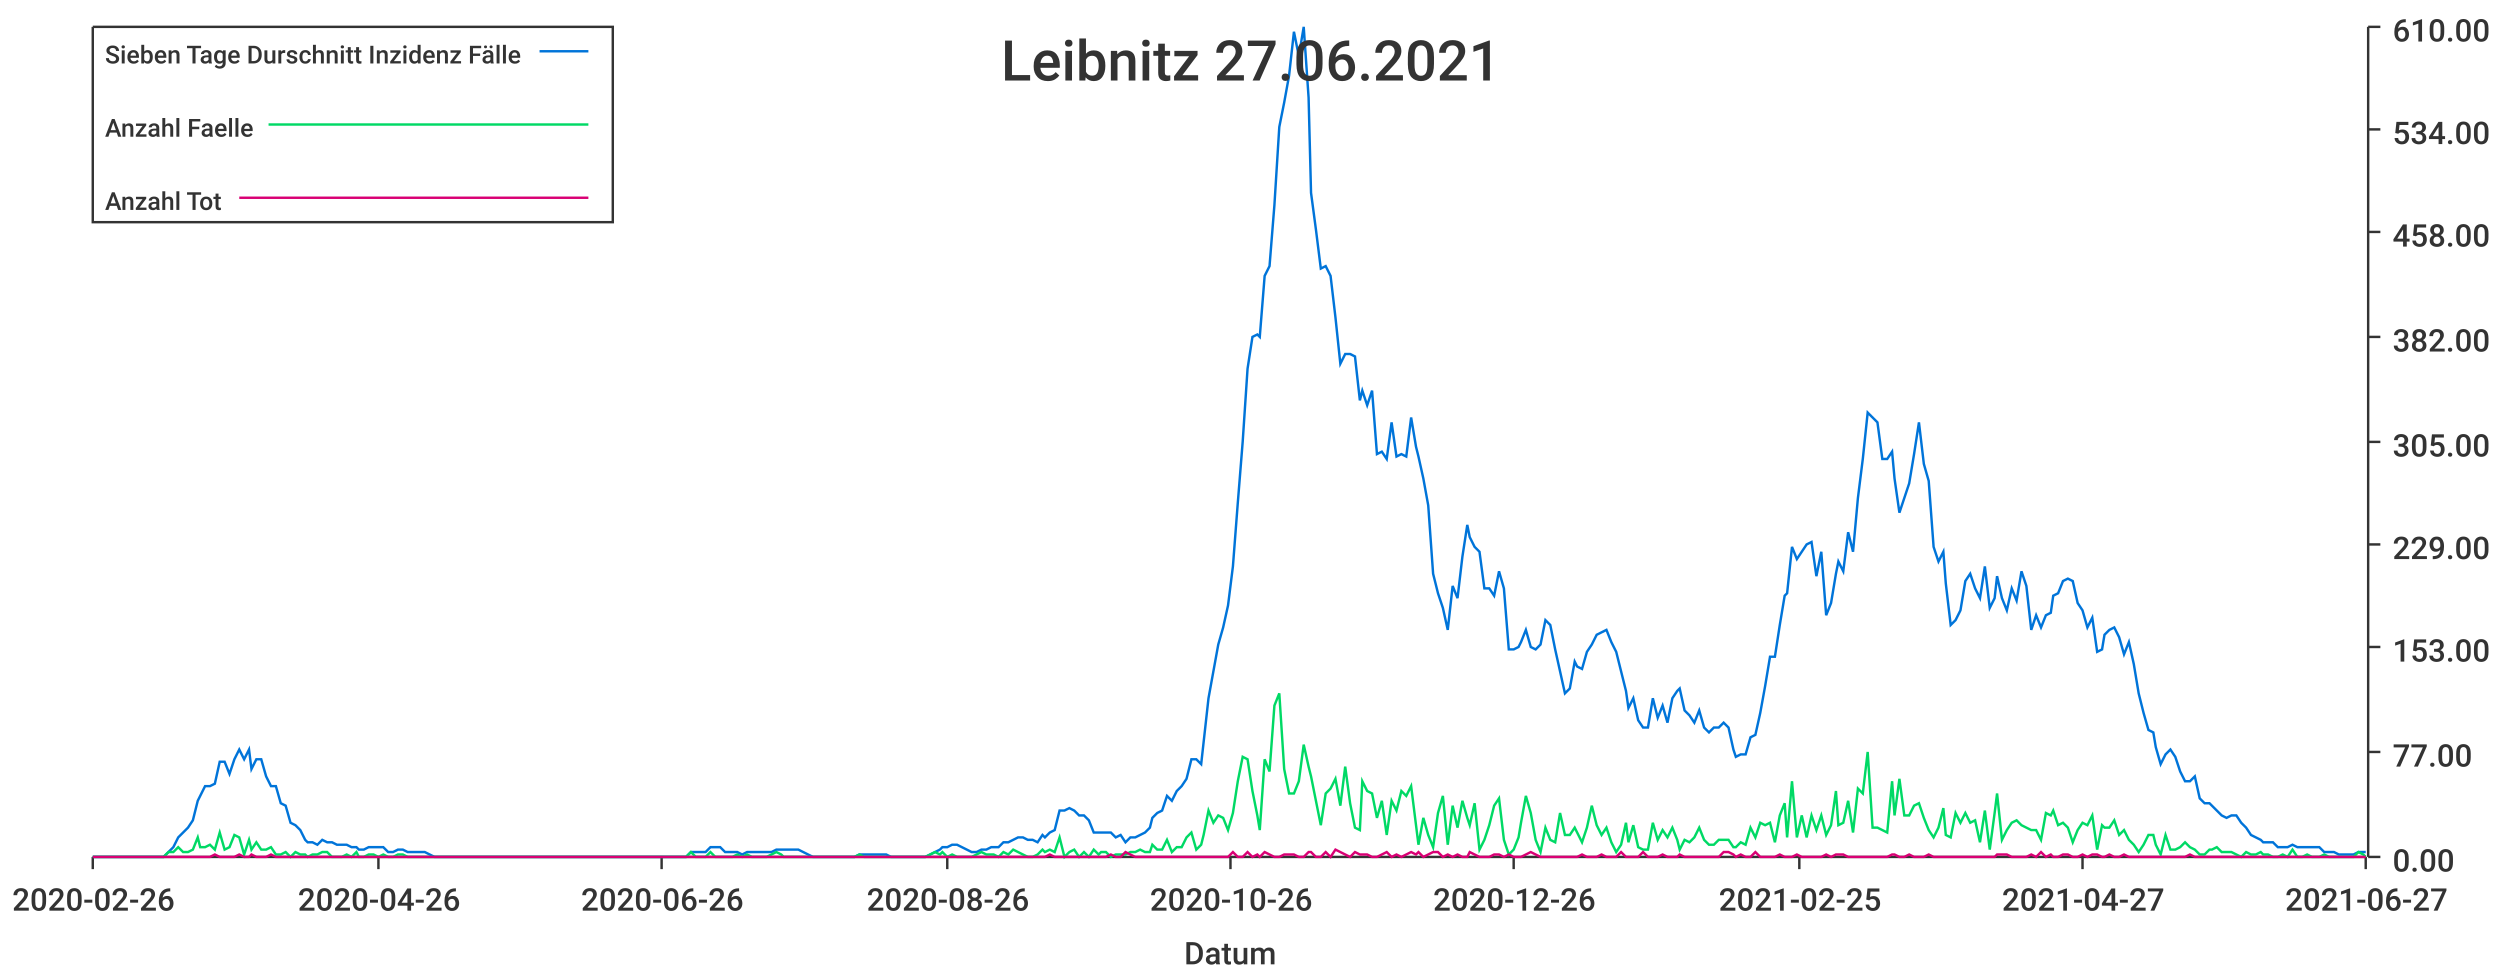
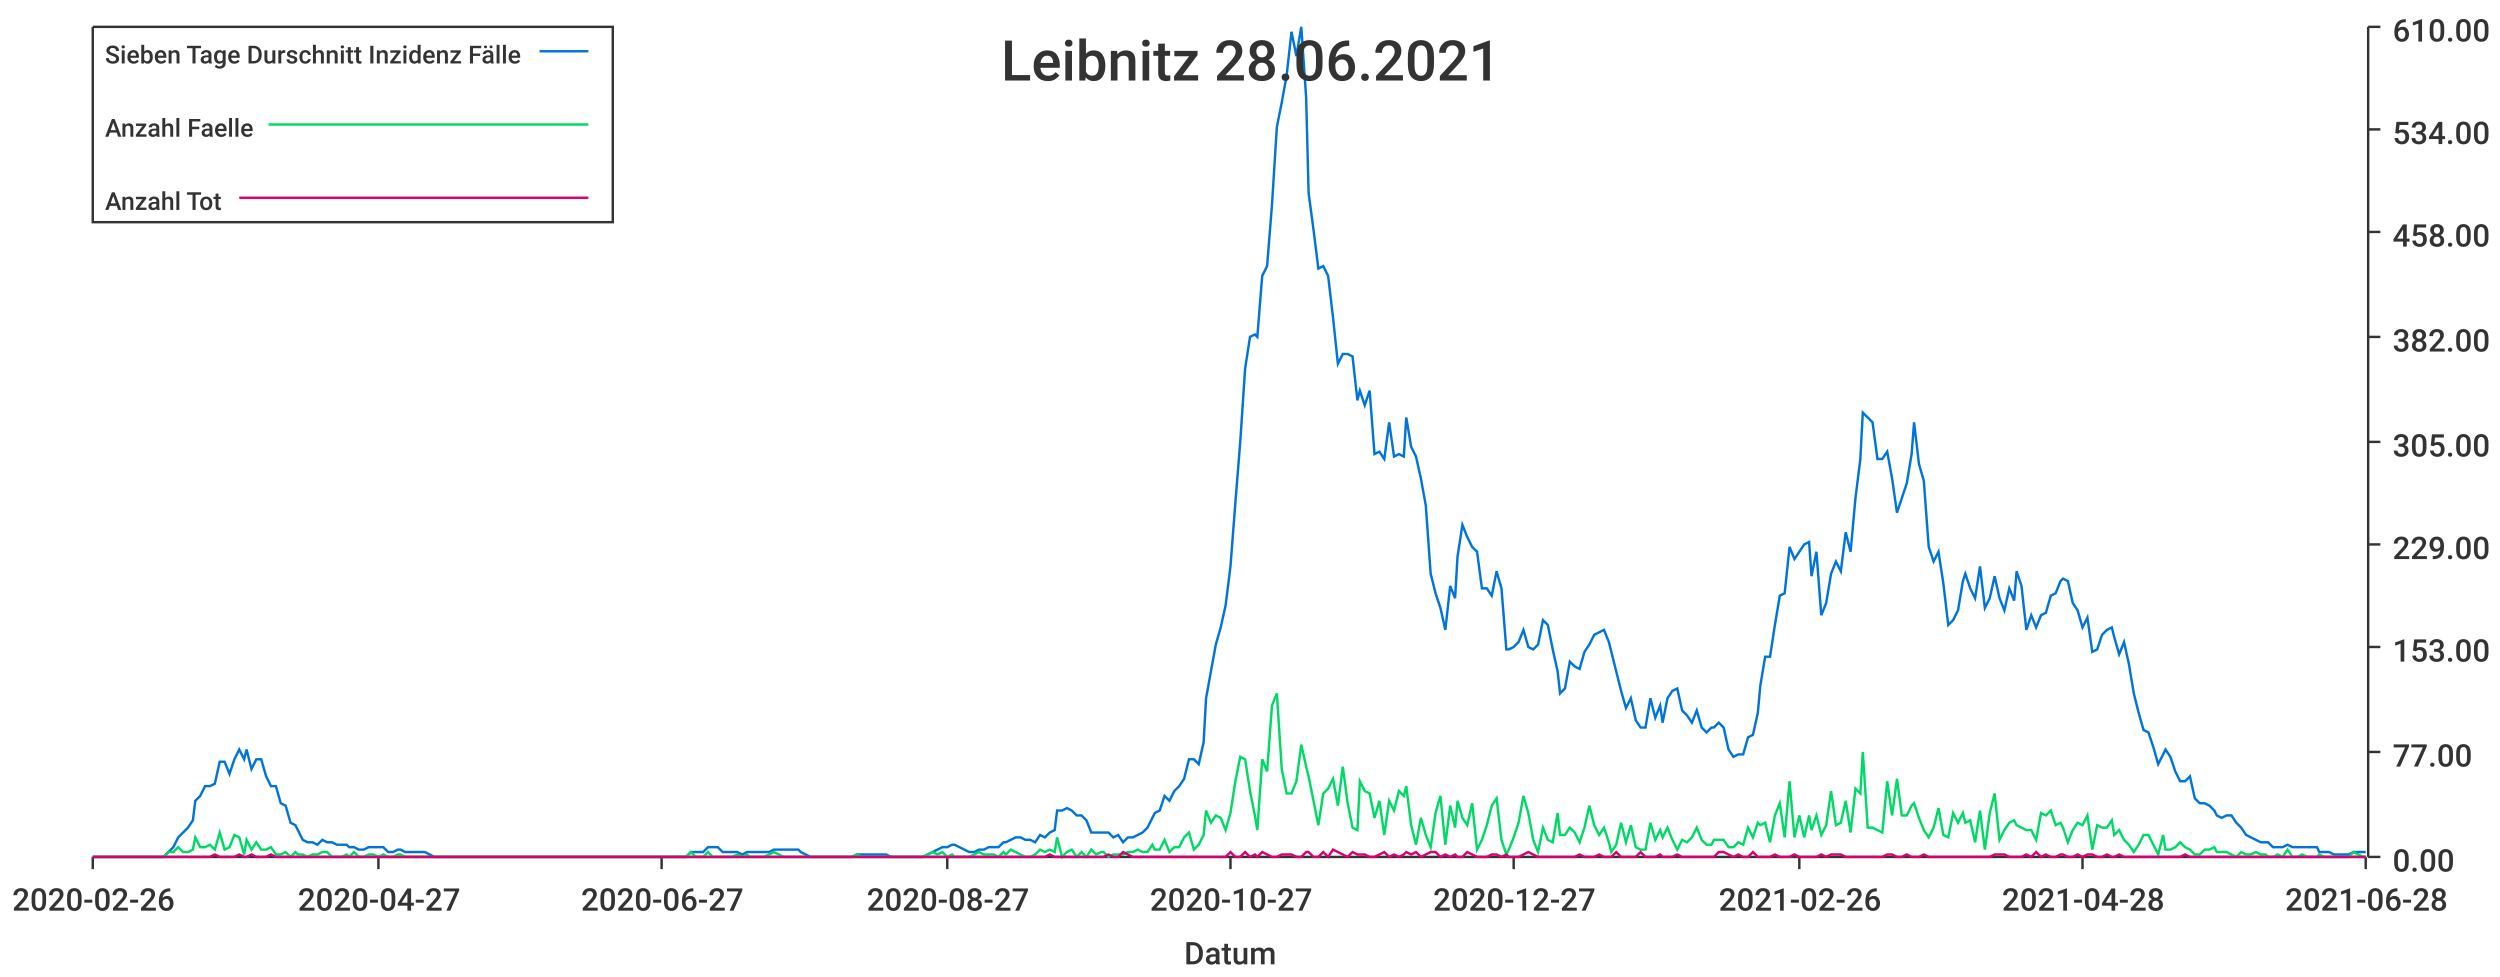
<svg xmlns="http://www.w3.org/2000/svg" width="1024" height="400">\n<path d="M 0 0 L 1024 0 L 1024 400 L 0 400 L 0 0" style="stroke-width:0;stroke:rgba(255,255,255,1.0);fill:rgba(255,255,255,1.0)" />
  <path d="M 38 11 L 969 11 L 969 351 L 38 351 L 38 11" style="stroke-width:0;stroke:rgba(255,255,255,1.0);fill:rgba(255,255,255,1.0)" />
  <path d="M 38 351 L 969 351" style="stroke-width:1;stroke:rgba(51,51,51,1.0);fill:none" />
  <path d="M 38 351 L 38 356" style="stroke-width:1;stroke:rgba(51,51,51,1.0);fill:none" />
  <text x="5" y="373" style="stroke-width:0;stroke:none;fill:rgba(51,51,51,1.0);font-size:12.8px;font-family:'Roboto Medium',sans-serif">2020-02-26</text>
  <path d="M 155 351 L 155 356" style="stroke-width:1;stroke:rgba(51,51,51,1.0);fill:none" />
-   <text x="122" y="373" style="stroke-width:0;stroke:none;fill:rgba(51,51,51,1.0);font-size:12.8px;font-family:'Roboto Medium',sans-serif">2020-04-26</text>
+   <text x="122" y="373" style="stroke-width:0;stroke:none;fill:rgba(51,51,51,1.0);font-size:12.8px;font-family:'Roboto Medium',sans-serif">2020-04-27</text>
  <path d="M 271 351 L 271 356" style="stroke-width:1;stroke:rgba(51,51,51,1.0);fill:none" />
-   <text x="238" y="373" style="stroke-width:0;stroke:none;fill:rgba(51,51,51,1.0);font-size:12.8px;font-family:'Roboto Medium',sans-serif">2020-06-26</text>
+   <text x="238" y="373" style="stroke-width:0;stroke:none;fill:rgba(51,51,51,1.0);font-size:12.8px;font-family:'Roboto Medium',sans-serif">2020-06-27</text>
  <path d="M 388 351 L 388 356" style="stroke-width:1;stroke:rgba(51,51,51,1.0);fill:none" />
-   <text x="355" y="373" style="stroke-width:0;stroke:none;fill:rgba(51,51,51,1.0);font-size:12.8px;font-family:'Roboto Medium',sans-serif">2020-08-26</text>
+   <text x="355" y="373" style="stroke-width:0;stroke:none;fill:rgba(51,51,51,1.0);font-size:12.8px;font-family:'Roboto Medium',sans-serif">2020-08-27</text>
  <path d="M 504 351 L 504 356" style="stroke-width:1;stroke:rgba(51,51,51,1.0);fill:none" />
-   <text x="471" y="373" style="stroke-width:0;stroke:none;fill:rgba(51,51,51,1.0);font-size:12.8px;font-family:'Roboto Medium',sans-serif">2020-10-26</text>
+   <text x="471" y="373" style="stroke-width:0;stroke:none;fill:rgba(51,51,51,1.0);font-size:12.8px;font-family:'Roboto Medium',sans-serif">2020-10-27</text>
  <path d="M 620 351 L 620 356" style="stroke-width:1;stroke:rgba(51,51,51,1.0);fill:none" />
-   <text x="587" y="373" style="stroke-width:0;stroke:none;fill:rgba(51,51,51,1.0);font-size:12.8px;font-family:'Roboto Medium',sans-serif">2020-12-26</text>
+   <text x="587" y="373" style="stroke-width:0;stroke:none;fill:rgba(51,51,51,1.0);font-size:12.8px;font-family:'Roboto Medium',sans-serif">2020-12-27</text>
  <path d="M 737 351 L 737 356" style="stroke-width:1;stroke:rgba(51,51,51,1.0);fill:none" />
-   <text x="704" y="373" style="stroke-width:0;stroke:none;fill:rgba(51,51,51,1.0);font-size:12.8px;font-family:'Roboto Medium',sans-serif">2021-02-25</text>
+   <text x="704" y="373" style="stroke-width:0;stroke:none;fill:rgba(51,51,51,1.0);font-size:12.8px;font-family:'Roboto Medium',sans-serif">2021-02-26</text>
  <path d="M 853 351 L 853 356" style="stroke-width:1;stroke:rgba(51,51,51,1.0);fill:none" />
-   <text x="820" y="373" style="stroke-width:0;stroke:none;fill:rgba(51,51,51,1.0);font-size:12.8px;font-family:'Roboto Medium',sans-serif">2021-04-27</text>
+   <text x="820" y="373" style="stroke-width:0;stroke:none;fill:rgba(51,51,51,1.0);font-size:12.8px;font-family:'Roboto Medium',sans-serif">2021-04-28</text>
  <path d="M 969 351 L 969 356" style="stroke-width:1;stroke:rgba(51,51,51,1.0);fill:none" />
-   <text x="936" y="373" style="stroke-width:0;stroke:none;fill:rgba(51,51,51,1.0);font-size:12.8px;font-family:'Roboto Medium',sans-serif">2021-06-27</text>
+   <text x="936" y="373" style="stroke-width:0;stroke:none;fill:rgba(51,51,51,1.0);font-size:12.8px;font-family:'Roboto Medium',sans-serif">2021-06-28</text>
  <text x="485" y="395" style="stroke-width:0;stroke:none;fill:rgba(51,51,51,1.0);font-size:12.8px;font-family:'Roboto Medium',sans-serif">Datum</text>
  <path d="M 970 351 L 970 11" style="stroke-width:1;stroke:rgba(51,51,51,1.0);fill:none" />
  <path d="M 970 351 L 975 351" style="stroke-width:1;stroke:rgba(51,51,51,1.0);fill:none" />
  <text x="980" y="357" style="stroke-width:0;stroke:none;fill:rgba(51,51,51,1.0);font-size:12.8px;font-family:'Roboto Medium',sans-serif">0.00</text>
  <path d="M 970 308 L 975 308" style="stroke-width:1;stroke:rgba(51,51,51,1.0);fill:none" />
  <text x="980" y="314" style="stroke-width:0;stroke:none;fill:rgba(51,51,51,1.0);font-size:12.8px;font-family:'Roboto Medium',sans-serif">77.00</text>
  <path d="M 970 265 L 975 265" style="stroke-width:1;stroke:rgba(51,51,51,1.0);fill:none" />
  <text x="980" y="271" style="stroke-width:0;stroke:none;fill:rgba(51,51,51,1.0);font-size:12.8px;font-family:'Roboto Medium',sans-serif">153.00</text>
  <path d="M 970 223 L 975 223" style="stroke-width:1;stroke:rgba(51,51,51,1.0);fill:none" />
  <text x="980" y="229" style="stroke-width:0;stroke:none;fill:rgba(51,51,51,1.0);font-size:12.8px;font-family:'Roboto Medium',sans-serif">229.00</text>
  <path d="M 970 181 L 975 181" style="stroke-width:1;stroke:rgba(51,51,51,1.0);fill:none" />
  <text x="980" y="187" style="stroke-width:0;stroke:none;fill:rgba(51,51,51,1.0);font-size:12.8px;font-family:'Roboto Medium',sans-serif">305.00</text>
  <path d="M 970 138 L 975 138" style="stroke-width:1;stroke:rgba(51,51,51,1.0);fill:none" />
  <text x="980" y="144" style="stroke-width:0;stroke:none;fill:rgba(51,51,51,1.0);font-size:12.8px;font-family:'Roboto Medium',sans-serif">382.00</text>
  <path d="M 970 95 L 975 95" style="stroke-width:1;stroke:rgba(51,51,51,1.0);fill:none" />
  <text x="980" y="101" style="stroke-width:0;stroke:none;fill:rgba(51,51,51,1.0);font-size:12.8px;font-family:'Roboto Medium',sans-serif">458.00</text>
  <path d="M 970 53 L 975 53" style="stroke-width:1;stroke:rgba(51,51,51,1.0);fill:none" />
  <text x="980" y="59" style="stroke-width:0;stroke:none;fill:rgba(51,51,51,1.0);font-size:12.8px;font-family:'Roboto Medium',sans-serif">534.00</text>
  <path d="M 970 11 L 975 11" style="stroke-width:1;stroke:rgba(51,51,51,1.0);fill:none" />
  <text x="980" y="17" style="stroke-width:0;stroke:none;fill:rgba(51,51,51,1.0);font-size:12.8px;font-family:'Roboto Medium',sans-serif">610.00</text>
-   <path d="M 38 351 L 40 351 L 42 351 L 44 351 L 46 351 L 48 351 L 50 351 L 52 351 L 54 351 L 56 351 L 58 351 L 60 351 L 61 351 L 63 351 L 65 351 L 67 351 L 69 349 L 71 347 L 73 343 L 75 341 L 77 339 L 79 336 L 81 328 L 82 326 L 84 322 L 86 322 L 88 321 L 90 312 L 92 312 L 94 317 L 96 311 L 98 307 L 100 311 L 102 307 L 103 315 L 105 311 L 107 311 L 109 318 L 111 322 L 113 322 L 115 329 L 117 330 L 119 337 L 121 338 L 123 340 L 125 344 L 126 345 L 128 345 L 130 346 L 132 344 L 134 345 L 136 345 L 138 346 L 140 346 L 142 346 L 144 347 L 146 347 L 147 348 L 149 348 L 151 347 L 153 347 L 155 347 L 157 347 L 159 349 L 161 349 L 163 348 L 165 348 L 167 349 L 168 349 L 170 349 L 172 349 L 174 349 L 176 350 L 178 351 L 180 351 L 182 351 L 184 351 L 186 351 L 188 351 L 190 351 L 191 351 L 193 351 L 195 351 L 197 351 L 199 351 L 201 351 L 203 351 L 205 351 L 207 351 L 209 351 L 211 351 L 212 351 L 214 351 L 216 351 L 218 351 L 220 351 L 222 351 L 224 351 L 226 351 L 228 351 L 230 351 L 232 351 L 233 351 L 235 351 L 237 351 L 239 351 L 241 351 L 243 351 L 245 351 L 247 351 L 249 351 L 251 351 L 253 351 L 255 351 L 256 351 L 258 351 L 260 351 L 262 351 L 264 351 L 266 351 L 268 351 L 270 351 L 272 351 L 274 351 L 276 351 L 277 351 L 279 351 L 281 351 L 283 349 L 285 349 L 287 349 L 289 349 L 291 347 L 293 347 L 295 347 L 297 349 L 298 349 L 300 349 L 302 349 L 304 350 L 306 349 L 308 349 L 310 349 L 312 349 L 314 349 L 316 349 L 318 348 L 320 348 L 321 348 L 323 348 L 325 348 L 327 348 L 329 349 L 331 350 L 333 351 L 335 351 L 337 351 L 339 351 L 341 351 L 342 351 L 344 351 L 346 351 L 348 351 L 350 351 L 352 350 L 354 350 L 356 350 L 358 350 L 360 350 L 362 350 L 363 350 L 365 351 L 367 351 L 369 351 L 371 351 L 373 351 L 375 351 L 377 351 L 379 351 L 381 350 L 383 349 L 385 348 L 386 347 L 388 347 L 390 346 L 392 346 L 394 347 L 396 348 L 398 349 L 400 349 L 402 348 L 404 348 L 406 347 L 407 347 L 409 347 L 411 345 L 413 345 L 415 344 L 417 343 L 419 343 L 421 344 L 423 344 L 425 345 L 427 342 L 428 343 L 430 341 L 432 340 L 434 332 L 436 332 L 438 331 L 440 332 L 442 334 L 444 334 L 446 336 L 448 341 L 450 341 L 451 341 L 453 341 L 455 341 L 457 343 L 459 342 L 461 345 L 463 343 L 465 343 L 467 342 L 469 341 L 471 339 L 472 335 L 474 333 L 476 332 L 478 326 L 480 328 L 482 324 L 484 322 L 486 319 L 488 311 L 490 311 L 492 313 L 493 304 L 495 286 L 497 275 L 499 264 L 501 257 L 503 248 L 505 232 L 507 206 L 509 181 L 511 151 L 513 138 L 515 137 L 516 138 L 518 113 L 520 109 L 522 84 L 524 52 L 526 42 L 528 31 L 530 13 L 532 23 L 534 11 L 536 40 L 537 79 L 539 94 L 541 110 L 543 109 L 545 113 L 547 130 L 549 149 L 551 145 L 553 145 L 555 146 L 557 164 L 558 160 L 560 166 L 562 160 L 564 186 L 566 185 L 568 188 L 570 173 L 572 187 L 574 186 L 576 187 L 578 171 L 580 183 L 581 187 L 583 196 L 585 207 L 587 235 L 589 243 L 591 249 L 593 258 L 595 240 L 597 245 L 599 228 L 601 215 L 602 220 L 604 224 L 606 226 L 608 241 L 610 241 L 612 244 L 614 234 L 616 241 L 618 266 L 620 266 L 622 265 L 623 263 L 625 258 L 627 265 L 629 266 L 631 264 L 633 254 L 635 256 L 637 266 L 639 275 L 641 284 L 643 282 L 645 271 L 646 273 L 648 274 L 650 267 L 652 264 L 654 260 L 656 259 L 658 258 L 660 263 L 662 267 L 664 275 L 666 283 L 667 290 L 669 286 L 671 295 L 673 298 L 675 298 L 677 286 L 679 294 L 681 289 L 683 296 L 685 286 L 687 283 L 688 282 L 690 291 L 692 293 L 694 296 L 696 291 L 698 298 L 700 300 L 702 298 L 704 298 L 706 296 L 708 298 L 710 307 L 711 310 L 713 309 L 715 309 L 717 302 L 719 301 L 721 292 L 723 281 L 725 269 L 727 269 L 729 256 L 731 244 L 732 243 L 734 224 L 736 229 L 738 226 L 740 223 L 742 222 L 744 236 L 746 226 L 748 252 L 750 247 L 752 235 L 753 230 L 755 234 L 757 218 L 759 226 L 761 204 L 763 188 L 765 169 L 767 171 L 769 173 L 771 188 L 773 188 L 775 185 L 776 196 L 778 210 L 780 204 L 782 198 L 784 186 L 786 173 L 788 190 L 790 197 L 792 224 L 794 230 L 796 226 L 797 239 L 799 256 L 801 254 L 803 250 L 805 238 L 807 235 L 809 241 L 811 245 L 813 232 L 815 249 L 817 245 L 818 236 L 820 245 L 822 250 L 824 241 L 826 246 L 828 234 L 830 240 L 832 258 L 834 252 L 836 257 L 838 252 L 840 251 L 841 244 L 843 243 L 845 238 L 847 237 L 849 238 L 851 247 L 853 250 L 855 257 L 857 253 L 859 267 L 861 266 L 862 260 L 864 258 L 866 257 L 868 261 L 870 268 L 872 263 L 874 272 L 876 284 L 878 292 L 880 299 L 882 300 L 883 306 L 885 313 L 887 309 L 889 307 L 891 310 L 893 316 L 895 320 L 897 320 L 899 318 L 901 327 L 903 329 L 905 329 L 906 330 L 908 332 L 910 334 L 912 335 L 914 334 L 916 334 L 918 337 L 920 339 L 922 342 L 924 343 L 926 344 L 927 345 L 929 345 L 931 345 L 933 347 L 935 347 L 937 347 L 939 346 L 941 347 L 943 347 L 945 347 L 947 347 L 948 347 L 950 347 L 952 349 L 954 349 L 956 349 L 958 350 L 960 350 L 962 350 L 964 350 L 966 349 L 968 349 L 969 349" style="stroke-width:1;stroke:rgba(0,116,217,1.0);fill:none" />
-   <path d="M 38 351 L 40 351 L 42 351 L 44 351 L 46 351 L 48 351 L 50 351 L 52 351 L 54 351 L 56 351 L 58 351 L 60 351 L 61 351 L 63 351 L 65 351 L 67 351 L 69 349 L 71 349 L 73 347 L 75 349 L 77 349 L 79 348 L 81 343 L 82 347 L 84 347 L 86 346 L 88 348 L 90 341 L 92 348 L 94 347 L 96 342 L 98 343 L 100 350 L 102 344 L 103 348 L 105 345 L 107 348 L 109 348 L 111 347 L 113 350 L 115 350 L 117 349 L 119 351 L 121 349 L 123 350 L 125 350 L 126 351 L 128 350 L 130 350 L 132 349 L 134 349 L 136 351 L 138 351 L 140 351 L 142 350 L 144 351 L 146 349 L 147 351 L 149 351 L 151 350 L 153 350 L 155 351 L 157 350 L 159 351 L 161 351 L 163 350 L 165 350 L 167 351 L 168 351 L 170 351 L 172 351 L 174 351 L 176 351 L 178 351 L 180 351 L 182 351 L 184 351 L 186 351 L 188 351 L 190 351 L 191 351 L 193 351 L 195 351 L 197 351 L 199 351 L 201 351 L 203 351 L 205 351 L 207 351 L 209 351 L 211 351 L 212 351 L 214 351 L 216 351 L 218 351 L 220 351 L 222 351 L 224 351 L 226 351 L 228 351 L 230 351 L 232 351 L 233 351 L 235 351 L 237 351 L 239 351 L 241 351 L 243 351 L 245 351 L 247 351 L 249 351 L 251 351 L 253 351 L 255 351 L 256 351 L 258 351 L 260 351 L 262 351 L 264 351 L 266 351 L 268 351 L 270 351 L 272 351 L 274 351 L 276 351 L 277 351 L 279 351 L 281 351 L 283 349 L 285 351 L 287 351 L 289 351 L 291 349 L 293 351 L 295 351 L 297 351 L 298 351 L 300 351 L 302 350 L 304 351 L 306 350 L 308 351 L 310 351 L 312 351 L 314 351 L 316 350 L 318 349 L 320 350 L 321 351 L 323 351 L 325 351 L 327 351 L 329 351 L 331 351 L 333 351 L 335 351 L 337 351 L 339 351 L 341 351 L 342 351 L 344 351 L 346 351 L 348 351 L 350 351 L 352 350 L 354 351 L 356 351 L 358 351 L 360 351 L 362 351 L 363 351 L 365 351 L 367 351 L 369 351 L 371 351 L 373 351 L 375 351 L 377 351 L 379 351 L 381 350 L 383 349 L 385 350 L 386 349 L 388 351 L 390 350 L 392 351 L 394 351 L 396 351 L 398 351 L 400 350 L 402 349 L 404 350 L 406 350 L 407 350 L 409 351 L 411 349 L 413 350 L 415 348 L 417 349 L 419 350 L 421 351 L 423 351 L 425 350 L 427 348 L 428 349 L 430 348 L 432 349 L 434 343 L 436 351 L 438 349 L 440 348 L 442 351 L 444 349 L 446 351 L 448 348 L 450 350 L 451 349 L 453 349 L 455 351 L 457 350 L 459 350 L 461 350 L 463 349 L 465 349 L 467 348 L 469 349 L 471 349 L 472 346 L 474 348 L 476 348 L 478 344 L 480 349 L 482 347 L 484 347 L 486 343 L 488 341 L 490 348 L 492 346 L 493 342 L 495 332 L 497 337 L 499 334 L 501 335 L 503 340 L 505 333 L 507 320 L 509 310 L 511 311 L 513 324 L 515 334 L 516 340 L 518 311 L 520 316 L 522 289 L 524 284 L 526 315 L 528 325 L 530 325 L 532 320 L 534 305 L 536 314 L 537 318 L 539 328 L 541 338 L 543 325 L 545 323 L 547 319 L 549 330 L 551 314 L 553 329 L 555 339 L 557 340 L 558 320 L 560 324 L 562 325 L 564 335 L 566 328 L 568 342 L 570 328 L 572 332 L 574 324 L 576 326 L 578 322 L 580 338 L 581 346 L 583 335 L 585 342 L 587 347 L 589 333 L 591 326 L 593 346 L 595 330 L 597 339 L 599 328 L 601 335 L 602 338 L 604 329 L 606 348 L 608 344 L 610 338 L 612 330 L 614 327 L 616 344 L 618 350 L 620 348 L 622 343 L 623 337 L 625 326 L 627 333 L 629 344 L 631 349 L 633 339 L 635 344 L 637 345 L 639 333 L 641 342 L 643 342 L 645 339 L 646 341 L 648 345 L 650 339 L 652 330 L 654 338 L 656 342 L 658 339 L 660 345 L 662 349 L 664 346 L 666 337 L 667 345 L 669 338 L 671 347 L 673 348 L 675 348 L 677 337 L 679 344 L 681 340 L 683 343 L 685 339 L 687 344 L 688 348 L 690 344 L 692 345 L 694 343 L 696 339 L 698 344 L 700 346 L 702 346 L 704 344 L 706 344 L 708 344 L 710 347 L 711 347 L 713 345 L 715 346 L 717 339 L 719 343 L 721 337 L 723 338 L 725 337 L 727 345 L 729 334 L 731 329 L 732 343 L 734 320 L 736 343 L 738 334 L 740 343 L 742 334 L 744 340 L 746 334 L 748 342 L 750 338 L 752 324 L 753 338 L 755 337 L 757 328 L 759 341 L 761 323 L 763 325 L 765 308 L 767 339 L 769 339 L 771 340 L 773 341 L 775 320 L 776 334 L 778 319 L 780 334 L 782 334 L 784 330 L 786 329 L 788 335 L 790 340 L 792 343 L 794 339 L 796 331 L 797 342 L 799 343 L 801 333 L 803 337 L 805 333 L 807 337 L 809 336 L 811 345 L 813 332 L 815 348 L 817 333 L 818 325 L 820 344 L 822 340 L 824 337 L 826 336 L 828 338 L 830 339 L 832 340 L 834 340 L 836 344 L 838 333 L 840 334 L 841 332 L 843 338 L 845 337 L 847 339 L 849 345 L 851 340 L 853 337 L 855 338 L 857 334 L 859 348 L 861 338 L 862 339 L 864 339 L 866 336 L 868 342 L 870 340 L 872 344 L 874 346 L 876 349 L 878 346 L 880 342 L 882 342 L 883 346 L 885 350 L 887 342 L 889 348 L 891 348 L 893 347 L 895 345 L 897 347 L 899 348 L 901 350 L 903 350 L 905 348 L 906 348 L 908 347 L 910 349 L 912 349 L 914 349 L 916 350 L 918 351 L 920 349 L 922 350 L 924 350 L 926 349 L 927 350 L 929 350 L 931 351 L 933 351 L 935 350 L 937 351 L 939 348 L 941 351 L 943 351 L 945 350 L 947 351 L 948 351 L 950 351 L 952 350 L 954 351 L 956 351 L 958 351 L 960 351 L 962 351 L 964 351 L 966 349 L 968 350 L 969 351" style="stroke-width:1;stroke:rgba(0,217,101,1.0);fill:none" />
-   <path d="M 38 351 L 40 351 L 42 351 L 44 351 L 46 351 L 48 351 L 50 351 L 52 351 L 54 351 L 56 351 L 58 351 L 60 351 L 61 351 L 63 351 L 65 351 L 67 351 L 69 351 L 71 351 L 73 351 L 75 351 L 77 351 L 79 351 L 81 351 L 82 351 L 84 351 L 86 351 L 88 350 L 90 351 L 92 351 L 94 351 L 96 351 L 98 350 L 100 351 L 102 351 L 103 350 L 105 351 L 107 351 L 109 351 L 111 350 L 113 351 L 115 351 L 117 351 L 119 351 L 121 351 L 123 351 L 125 351 L 126 351 L 128 351 L 130 351 L 132 351 L 134 351 L 136 351 L 138 351 L 140 351 L 142 351 L 144 351 L 146 351 L 147 351 L 149 351 L 151 351 L 153 351 L 155 351 L 157 351 L 159 351 L 161 351 L 163 351 L 165 351 L 167 351 L 168 351 L 170 351 L 172 351 L 174 351 L 176 351 L 178 351 L 180 351 L 182 351 L 184 351 L 186 351 L 188 351 L 190 351 L 191 351 L 193 351 L 195 351 L 197 351 L 199 351 L 201 351 L 203 351 L 205 351 L 207 351 L 209 351 L 211 351 L 212 351 L 214 351 L 216 351 L 218 351 L 220 351 L 222 351 L 224 351 L 226 351 L 228 351 L 230 351 L 232 351 L 233 351 L 235 351 L 237 351 L 239 351 L 241 351 L 243 351 L 245 351 L 247 351 L 249 351 L 251 351 L 253 351 L 255 351 L 256 351 L 258 351 L 260 351 L 262 351 L 264 351 L 266 351 L 268 351 L 270 351 L 272 351 L 274 351 L 276 351 L 277 351 L 279 351 L 281 351 L 283 351 L 285 351 L 287 351 L 289 351 L 291 351 L 293 351 L 295 351 L 297 351 L 298 351 L 300 351 L 302 351 L 304 351 L 306 351 L 308 351 L 310 351 L 312 351 L 314 351 L 316 351 L 318 351 L 320 351 L 321 351 L 323 351 L 325 351 L 327 351 L 329 351 L 331 351 L 333 351 L 335 351 L 337 351 L 339 351 L 341 351 L 342 351 L 344 351 L 346 351 L 348 351 L 350 351 L 352 351 L 354 351 L 356 351 L 358 351 L 360 351 L 362 351 L 363 351 L 365 351 L 367 351 L 369 351 L 371 351 L 373 351 L 375 351 L 377 351 L 379 351 L 381 351 L 383 351 L 385 351 L 386 351 L 388 351 L 390 351 L 392 351 L 394 351 L 396 351 L 398 351 L 400 351 L 402 351 L 404 351 L 406 351 L 407 351 L 409 351 L 411 351 L 413 351 L 415 351 L 417 351 L 419 351 L 421 351 L 423 351 L 425 351 L 427 351 L 428 351 L 430 350 L 432 351 L 434 351 L 436 351 L 438 351 L 440 351 L 442 351 L 444 351 L 446 351 L 448 351 L 450 351 L 451 351 L 453 351 L 455 350 L 457 351 L 459 351 L 461 349 L 463 350 L 465 351 L 467 351 L 469 351 L 471 351 L 472 351 L 474 351 L 476 351 L 478 351 L 480 351 L 482 351 L 484 351 L 486 351 L 488 351 L 490 351 L 492 351 L 493 351 L 495 351 L 497 351 L 499 351 L 501 351 L 503 351 L 505 349 L 507 351 L 509 351 L 511 349 L 513 351 L 515 350 L 516 351 L 518 349 L 520 350 L 522 351 L 524 351 L 526 350 L 528 350 L 530 350 L 532 351 L 534 351 L 536 349 L 537 349 L 539 351 L 541 351 L 543 349 L 545 351 L 547 348 L 549 349 L 551 350 L 553 351 L 555 349 L 557 350 L 558 350 L 560 350 L 562 351 L 564 351 L 566 350 L 568 349 L 570 351 L 572 350 L 574 351 L 576 350 L 578 349 L 580 350 L 581 349 L 583 351 L 585 350 L 587 349 L 589 349 L 591 351 L 593 350 L 595 351 L 597 350 L 599 351 L 601 351 L 602 349 L 604 350 L 606 351 L 608 351 L 610 351 L 612 350 L 614 350 L 616 351 L 618 350 L 620 351 L 622 351 L 623 351 L 625 350 L 627 349 L 629 350 L 631 351 L 633 351 L 635 351 L 637 351 L 639 351 L 641 351 L 643 351 L 645 351 L 646 351 L 648 350 L 650 351 L 652 351 L 654 351 L 656 350 L 658 351 L 660 351 L 662 351 L 664 349 L 666 351 L 667 351 L 669 351 L 671 351 L 673 349 L 675 351 L 677 351 L 679 351 L 681 350 L 683 351 L 685 351 L 687 351 L 688 350 L 690 351 L 692 351 L 694 351 L 696 351 L 698 351 L 700 351 L 702 351 L 704 351 L 706 349 L 708 349 L 710 350 L 711 351 L 713 350 L 715 351 L 717 351 L 719 349 L 721 351 L 723 351 L 725 351 L 727 351 L 729 350 L 731 351 L 732 351 L 734 351 L 736 350 L 738 351 L 740 351 L 742 351 L 744 351 L 746 351 L 748 350 L 750 351 L 752 350 L 753 350 L 755 350 L 757 351 L 759 351 L 761 351 L 763 351 L 765 351 L 767 351 L 769 351 L 771 351 L 773 351 L 775 350 L 776 350 L 778 351 L 780 351 L 782 350 L 784 351 L 786 351 L 788 351 L 790 350 L 792 351 L 794 351 L 796 351 L 797 351 L 799 351 L 801 351 L 803 351 L 805 351 L 807 351 L 809 351 L 811 351 L 813 351 L 815 351 L 817 351 L 818 350 L 820 350 L 822 350 L 824 351 L 826 351 L 828 351 L 830 351 L 832 350 L 834 351 L 836 349 L 838 351 L 840 350 L 841 351 L 843 351 L 845 350 L 847 350 L 849 351 L 851 351 L 853 350 L 855 351 L 857 350 L 859 350 L 861 351 L 862 351 L 864 350 L 866 351 L 868 351 L 870 350 L 872 351 L 874 351 L 876 351 L 878 351 L 880 351 L 882 351 L 883 351 L 885 351 L 887 351 L 889 351 L 891 351 L 893 351 L 895 351 L 897 350 L 899 351 L 901 351 L 903 351 L 905 351 L 906 351 L 908 351 L 910 351 L 912 351 L 914 351 L 916 351 L 918 351 L 920 351 L 922 351 L 924 351 L 926 351 L 927 351 L 929 351 L 931 351 L 933 351 L 935 351 L 937 351 L 939 351 L 941 351 L 943 351 L 945 351 L 947 351 L 948 351 L 950 351 L 952 351 L 954 351 L 956 351 L 958 351 L 960 351 L 962 351 L 964 351 L 966 351 L 968 351 L 969 351" style="stroke-width:1;stroke:rgba(217,0,116,1.0);fill:none" />
-   <text x="410" y="33" style="stroke-width:0;stroke:none;fill:rgba(51,51,51,1.0);font-size:23.0px;font-family:'Roboto Medium',sans-serif">Leibnitz 27.06.2021</text>
+   <path d="M 38 351 L 40 351 L 42 351 L 44 351 L 46 351 L 48 351 L 50 351 L 52 351 L 54 351 L 56 351 L 58 351 L 59 351 L 61 351 L 63 351 L 65 351 L 67 351 L 69 349 L 71 347 L 73 343 L 75 341 L 77 339 L 79 336 L 80 328 L 82 326 L 84 322 L 86 322 L 88 321 L 90 312 L 92 312 L 94 317 L 96 311 L 98 307 L 100 311 L 101 307 L 103 315 L 105 311 L 107 311 L 109 318 L 111 322 L 113 322 L 115 329 L 117 330 L 119 337 L 121 338 L 122 340 L 124 344 L 126 345 L 128 345 L 130 346 L 132 344 L 134 345 L 136 345 L 138 346 L 140 346 L 142 346 L 143 347 L 145 347 L 147 348 L 149 348 L 151 347 L 153 347 L 155 347 L 157 347 L 159 349 L 161 349 L 163 348 L 164 348 L 166 349 L 168 349 L 170 349 L 172 349 L 174 349 L 176 350 L 178 351 L 180 351 L 182 351 L 183 351 L 185 351 L 187 351 L 189 351 L 191 351 L 193 351 L 195 351 L 197 351 L 199 351 L 201 351 L 203 351 L 204 351 L 206 351 L 208 351 L 210 351 L 212 351 L 214 351 L 216 351 L 218 351 L 220 351 L 222 351 L 224 351 L 225 351 L 227 351 L 229 351 L 231 351 L 233 351 L 235 351 L 237 351 L 239 351 L 241 351 L 243 351 L 245 351 L 246 351 L 248 351 L 250 351 L 252 351 L 254 351 L 256 351 L 258 351 L 260 351 L 262 351 L 264 351 L 266 351 L 267 351 L 269 351 L 271 351 L 273 351 L 275 351 L 277 351 L 279 351 L 281 351 L 283 349 L 285 349 L 287 349 L 288 349 L 290 347 L 292 347 L 294 347 L 296 349 L 298 349 L 300 349 L 302 349 L 304 350 L 306 349 L 307 349 L 309 349 L 311 349 L 313 349 L 315 349 L 317 348 L 319 348 L 321 348 L 323 348 L 325 348 L 327 348 L 328 349 L 330 350 L 332 351 L 334 351 L 336 351 L 338 351 L 340 351 L 342 351 L 344 351 L 346 351 L 348 351 L 349 351 L 351 350 L 353 350 L 355 350 L 357 350 L 359 350 L 361 350 L 363 350 L 365 351 L 367 351 L 369 351 L 370 351 L 372 351 L 374 351 L 376 351 L 378 351 L 380 350 L 382 349 L 384 348 L 386 347 L 388 347 L 390 346 L 391 346 L 393 347 L 395 348 L 397 349 L 399 349 L 401 348 L 403 348 L 405 347 L 407 347 L 409 347 L 411 345 L 412 345 L 414 344 L 416 343 L 418 343 L 420 344 L 422 344 L 424 345 L 426 342 L 428 343 L 430 341 L 432 340 L 433 332 L 435 332 L 437 331 L 439 332 L 441 334 L 443 334 L 445 336 L 447 341 L 449 341 L 451 341 L 452 341 L 454 341 L 456 343 L 458 342 L 460 345 L 462 343 L 464 343 L 466 342 L 468 341 L 470 339 L 472 335 L 473 333 L 475 332 L 477 326 L 479 328 L 481 324 L 483 322 L 485 319 L 487 311 L 489 311 L 491 313 L 493 304 L 494 286 L 496 275 L 498 264 L 500 257 L 502 248 L 504 232 L 506 206 L 508 181 L 510 151 L 512 138 L 514 137 L 515 138 L 517 113 L 519 109 L 521 84 L 523 52 L 525 42 L 527 31 L 529 13 L 531 23 L 533 11 L 535 40 L 536 79 L 538 94 L 540 110 L 542 109 L 544 113 L 546 130 L 548 149 L 550 145 L 552 145 L 554 146 L 556 164 L 557 160 L 559 166 L 561 160 L 563 186 L 565 185 L 567 188 L 569 173 L 571 187 L 573 186 L 575 187 L 576 171 L 578 183 L 580 187 L 582 196 L 584 207 L 586 235 L 588 243 L 590 249 L 592 258 L 594 240 L 596 245 L 597 228 L 599 215 L 601 220 L 603 224 L 605 226 L 607 241 L 609 241 L 611 244 L 613 234 L 615 241 L 617 266 L 618 266 L 620 265 L 622 263 L 624 258 L 626 265 L 628 266 L 630 264 L 632 254 L 634 256 L 636 266 L 638 275 L 639 284 L 641 282 L 643 271 L 645 273 L 647 274 L 649 267 L 651 264 L 653 260 L 655 259 L 657 258 L 659 263 L 660 267 L 662 275 L 664 283 L 666 290 L 668 286 L 670 295 L 672 298 L 674 298 L 676 286 L 678 294 L 680 289 L 681 296 L 683 286 L 685 283 L 687 282 L 689 291 L 691 293 L 693 296 L 695 291 L 697 298 L 699 300 L 701 298 L 702 298 L 704 296 L 706 298 L 708 307 L 710 310 L 712 309 L 714 309 L 716 302 L 718 301 L 720 292 L 721 281 L 723 269 L 725 269 L 727 256 L 729 244 L 731 243 L 733 224 L 735 229 L 737 226 L 739 223 L 741 222 L 742 236 L 744 226 L 746 252 L 748 247 L 750 235 L 752 230 L 754 234 L 756 218 L 758 226 L 760 204 L 762 188 L 763 169 L 765 171 L 767 173 L 769 188 L 771 188 L 773 185 L 775 196 L 777 210 L 779 204 L 781 198 L 783 186 L 784 173 L 786 190 L 788 197 L 790 224 L 792 230 L 794 226 L 796 239 L 798 256 L 800 254 L 802 250 L 804 238 L 805 235 L 807 241 L 809 245 L 811 232 L 813 249 L 815 245 L 817 236 L 819 245 L 821 250 L 823 241 L 825 246 L 826 234 L 828 240 L 830 258 L 832 252 L 834 257 L 836 252 L 838 251 L 840 244 L 842 243 L 844 238 L 845 237 L 847 238 L 849 247 L 851 250 L 853 257 L 855 253 L 857 267 L 859 266 L 861 260 L 863 258 L 865 257 L 866 261 L 868 268 L 870 263 L 872 272 L 874 284 L 876 292 L 878 299 L 880 300 L 882 306 L 884 313 L 886 309 L 887 307 L 889 310 L 891 316 L 893 320 L 895 320 L 897 318 L 899 327 L 901 329 L 903 329 L 905 330 L 907 332 L 908 334 L 910 335 L 912 334 L 914 334 L 916 337 L 918 339 L 920 342 L 922 343 L 924 344 L 926 345 L 928 345 L 929 345 L 931 347 L 933 347 L 935 347 L 937 346 L 939 347 L 941 347 L 943 347 L 945 347 L 947 347 L 949 347 L 950 349 L 952 349 L 954 349 L 956 350 L 958 350 L 960 350 L 962 350 L 964 349 L 966 349 L 968 349 L 969 349" style="stroke-width:1;stroke:rgba(0,116,217,1.0);fill:none" />
+   <path d="M 38 351 L 40 351 L 42 351 L 44 351 L 46 351 L 48 351 L 50 351 L 52 351 L 54 351 L 56 351 L 58 351 L 59 351 L 61 351 L 63 351 L 65 351 L 67 351 L 69 349 L 71 349 L 73 347 L 75 349 L 77 349 L 79 348 L 80 343 L 82 347 L 84 347 L 86 346 L 88 348 L 90 341 L 92 348 L 94 347 L 96 342 L 98 343 L 100 350 L 101 344 L 103 348 L 105 345 L 107 348 L 109 348 L 111 347 L 113 350 L 115 350 L 117 349 L 119 351 L 121 349 L 122 350 L 124 350 L 126 351 L 128 350 L 130 350 L 132 349 L 134 349 L 136 351 L 138 351 L 140 351 L 142 350 L 143 351 L 145 349 L 147 351 L 149 351 L 151 350 L 153 350 L 155 351 L 157 350 L 159 351 L 161 351 L 163 350 L 164 350 L 166 351 L 168 351 L 170 351 L 172 351 L 174 351 L 176 351 L 178 351 L 180 351 L 182 351 L 183 351 L 185 351 L 187 351 L 189 351 L 191 351 L 193 351 L 195 351 L 197 351 L 199 351 L 201 351 L 203 351 L 204 351 L 206 351 L 208 351 L 210 351 L 212 351 L 214 351 L 216 351 L 218 351 L 220 351 L 222 351 L 224 351 L 225 351 L 227 351 L 229 351 L 231 351 L 233 351 L 235 351 L 237 351 L 239 351 L 241 351 L 243 351 L 245 351 L 246 351 L 248 351 L 250 351 L 252 351 L 254 351 L 256 351 L 258 351 L 260 351 L 262 351 L 264 351 L 266 351 L 267 351 L 269 351 L 271 351 L 273 351 L 275 351 L 277 351 L 279 351 L 281 351 L 283 349 L 285 351 L 287 351 L 288 351 L 290 349 L 292 351 L 294 351 L 296 351 L 298 351 L 300 351 L 302 350 L 304 351 L 306 350 L 307 351 L 309 351 L 311 351 L 313 351 L 315 350 L 317 349 L 319 350 L 321 351 L 323 351 L 325 351 L 327 351 L 328 351 L 330 351 L 332 351 L 334 351 L 336 351 L 338 351 L 340 351 L 342 351 L 344 351 L 346 351 L 348 351 L 349 351 L 351 350 L 353 351 L 355 351 L 357 351 L 359 351 L 361 351 L 363 351 L 365 351 L 367 351 L 369 351 L 370 351 L 372 351 L 374 351 L 376 351 L 378 351 L 380 350 L 382 349 L 384 350 L 386 349 L 388 351 L 390 350 L 391 351 L 393 351 L 395 351 L 397 351 L 399 350 L 401 349 L 403 350 L 405 350 L 407 350 L 409 351 L 411 349 L 412 350 L 414 348 L 416 349 L 418 350 L 420 351 L 422 351 L 424 350 L 426 348 L 428 349 L 430 348 L 432 349 L 433 343 L 435 351 L 437 349 L 439 348 L 441 351 L 443 349 L 445 351 L 447 348 L 449 350 L 451 349 L 452 349 L 454 351 L 456 350 L 458 350 L 460 350 L 462 349 L 464 349 L 466 348 L 468 349 L 470 349 L 472 346 L 473 348 L 475 348 L 477 344 L 479 349 L 481 347 L 483 347 L 485 343 L 487 341 L 489 348 L 491 346 L 493 342 L 494 332 L 496 337 L 498 334 L 500 335 L 502 340 L 504 333 L 506 320 L 508 310 L 510 311 L 512 324 L 514 334 L 515 340 L 517 311 L 519 316 L 521 289 L 523 284 L 525 315 L 527 325 L 529 325 L 531 320 L 533 305 L 535 314 L 536 318 L 538 328 L 540 338 L 542 325 L 544 323 L 546 319 L 548 330 L 550 314 L 552 329 L 554 339 L 556 340 L 557 320 L 559 324 L 561 325 L 563 335 L 565 328 L 567 342 L 569 328 L 571 332 L 573 324 L 575 326 L 576 322 L 578 338 L 580 346 L 582 335 L 584 342 L 586 347 L 588 333 L 590 326 L 592 346 L 594 330 L 596 339 L 597 328 L 599 335 L 601 338 L 603 329 L 605 348 L 607 344 L 609 338 L 611 330 L 613 327 L 615 344 L 617 350 L 618 348 L 620 343 L 622 337 L 624 326 L 626 333 L 628 344 L 630 349 L 632 339 L 634 344 L 636 345 L 638 333 L 639 342 L 641 342 L 643 339 L 645 341 L 647 345 L 649 339 L 651 330 L 653 338 L 655 342 L 657 339 L 659 345 L 660 349 L 662 346 L 664 337 L 666 345 L 668 338 L 670 347 L 672 348 L 674 348 L 676 337 L 678 344 L 680 340 L 681 343 L 683 339 L 685 344 L 687 348 L 689 344 L 691 345 L 693 343 L 695 339 L 697 344 L 699 346 L 701 346 L 702 344 L 704 344 L 706 344 L 708 347 L 710 347 L 712 345 L 714 346 L 716 339 L 718 343 L 720 337 L 721 338 L 723 337 L 725 345 L 727 334 L 729 329 L 731 343 L 733 320 L 735 343 L 737 334 L 739 343 L 741 334 L 742 340 L 744 334 L 746 342 L 748 338 L 750 324 L 752 338 L 754 337 L 756 328 L 758 341 L 760 323 L 762 325 L 763 308 L 765 339 L 767 339 L 769 340 L 771 341 L 773 320 L 775 334 L 777 319 L 779 334 L 781 334 L 783 330 L 784 329 L 786 335 L 788 340 L 790 343 L 792 339 L 794 331 L 796 342 L 798 343 L 800 333 L 802 337 L 804 333 L 805 337 L 807 336 L 809 345 L 811 332 L 813 348 L 815 333 L 817 325 L 819 344 L 821 340 L 823 337 L 825 336 L 826 338 L 828 339 L 830 340 L 832 340 L 834 344 L 836 333 L 838 334 L 840 332 L 842 338 L 844 337 L 845 339 L 847 345 L 849 340 L 851 337 L 853 338 L 855 334 L 857 348 L 859 338 L 861 339 L 863 339 L 865 336 L 866 342 L 868 340 L 870 344 L 872 346 L 874 349 L 876 346 L 878 342 L 880 342 L 882 346 L 884 350 L 886 342 L 887 348 L 889 348 L 891 347 L 893 345 L 895 347 L 897 348 L 899 350 L 901 350 L 903 348 L 905 348 L 907 347 L 908 349 L 910 349 L 912 349 L 914 350 L 916 351 L 918 349 L 920 350 L 922 350 L 924 349 L 926 350 L 928 350 L 929 351 L 931 351 L 933 350 L 935 351 L 937 348 L 939 351 L 941 351 L 943 350 L 945 351 L 947 351 L 949 351 L 950 350 L 952 351 L 954 351 L 956 351 L 958 351 L 960 351 L 962 351 L 964 349 L 966 350 L 968 351 L 969 351" style="stroke-width:1;stroke:rgba(0,217,101,1.0);fill:none" />
+   <path d="M 38 351 L 40 351 L 42 351 L 44 351 L 46 351 L 48 351 L 50 351 L 52 351 L 54 351 L 56 351 L 58 351 L 59 351 L 61 351 L 63 351 L 65 351 L 67 351 L 69 351 L 71 351 L 73 351 L 75 351 L 77 351 L 79 351 L 80 351 L 82 351 L 84 351 L 86 351 L 88 350 L 90 351 L 92 351 L 94 351 L 96 351 L 98 350 L 100 351 L 101 351 L 103 350 L 105 351 L 107 351 L 109 351 L 111 350 L 113 351 L 115 351 L 117 351 L 119 351 L 121 351 L 122 351 L 124 351 L 126 351 L 128 351 L 130 351 L 132 351 L 134 351 L 136 351 L 138 351 L 140 351 L 142 351 L 143 351 L 145 351 L 147 351 L 149 351 L 151 351 L 153 351 L 155 351 L 157 351 L 159 351 L 161 351 L 163 351 L 164 351 L 166 351 L 168 351 L 170 351 L 172 351 L 174 351 L 176 351 L 178 351 L 180 351 L 182 351 L 183 351 L 185 351 L 187 351 L 189 351 L 191 351 L 193 351 L 195 351 L 197 351 L 199 351 L 201 351 L 203 351 L 204 351 L 206 351 L 208 351 L 210 351 L 212 351 L 214 351 L 216 351 L 218 351 L 220 351 L 222 351 L 224 351 L 225 351 L 227 351 L 229 351 L 231 351 L 233 351 L 235 351 L 237 351 L 239 351 L 241 351 L 243 351 L 245 351 L 246 351 L 248 351 L 250 351 L 252 351 L 254 351 L 256 351 L 258 351 L 260 351 L 262 351 L 264 351 L 266 351 L 267 351 L 269 351 L 271 351 L 273 351 L 275 351 L 277 351 L 279 351 L 281 351 L 283 351 L 285 351 L 287 351 L 288 351 L 290 351 L 292 351 L 294 351 L 296 351 L 298 351 L 300 351 L 302 351 L 304 351 L 306 351 L 307 351 L 309 351 L 311 351 L 313 351 L 315 351 L 317 351 L 319 351 L 321 351 L 323 351 L 325 351 L 327 351 L 328 351 L 330 351 L 332 351 L 334 351 L 336 351 L 338 351 L 340 351 L 342 351 L 344 351 L 346 351 L 348 351 L 349 351 L 351 351 L 353 351 L 355 351 L 357 351 L 359 351 L 361 351 L 363 351 L 365 351 L 367 351 L 369 351 L 370 351 L 372 351 L 374 351 L 376 351 L 378 351 L 380 351 L 382 351 L 384 351 L 386 351 L 388 351 L 390 351 L 391 351 L 393 351 L 395 351 L 397 351 L 399 351 L 401 351 L 403 351 L 405 351 L 407 351 L 409 351 L 411 351 L 412 351 L 414 351 L 416 351 L 418 351 L 420 351 L 422 351 L 424 351 L 426 351 L 428 351 L 430 350 L 432 351 L 433 351 L 435 351 L 437 351 L 439 351 L 441 351 L 443 351 L 445 351 L 447 351 L 449 351 L 451 351 L 452 351 L 454 350 L 456 351 L 458 351 L 460 349 L 462 350 L 464 351 L 466 351 L 468 351 L 470 351 L 472 351 L 473 351 L 475 351 L 477 351 L 479 351 L 481 351 L 483 351 L 485 351 L 487 351 L 489 351 L 491 351 L 493 351 L 494 351 L 496 351 L 498 351 L 500 351 L 502 351 L 504 349 L 506 351 L 508 351 L 510 349 L 512 351 L 514 350 L 515 351 L 517 349 L 519 350 L 521 351 L 523 351 L 525 350 L 527 350 L 529 350 L 531 351 L 533 351 L 535 349 L 536 349 L 538 351 L 540 351 L 542 349 L 544 351 L 546 348 L 548 349 L 550 350 L 552 351 L 554 349 L 556 350 L 557 350 L 559 350 L 561 351 L 563 351 L 565 350 L 567 349 L 569 351 L 571 350 L 573 351 L 575 350 L 576 349 L 578 350 L 580 349 L 582 351 L 584 350 L 586 349 L 588 349 L 590 351 L 592 350 L 594 351 L 596 350 L 597 351 L 599 351 L 601 349 L 603 350 L 605 351 L 607 351 L 609 351 L 611 350 L 613 350 L 615 351 L 617 350 L 618 351 L 620 351 L 622 351 L 624 350 L 626 349 L 628 350 L 630 351 L 632 351 L 634 351 L 636 351 L 638 351 L 639 351 L 641 351 L 643 351 L 645 351 L 647 350 L 649 351 L 651 351 L 653 351 L 655 350 L 657 351 L 659 351 L 660 351 L 662 349 L 664 351 L 666 351 L 668 351 L 670 351 L 672 349 L 674 351 L 676 351 L 678 351 L 680 350 L 681 351 L 683 351 L 685 351 L 687 350 L 689 351 L 691 351 L 693 351 L 695 351 L 697 351 L 699 351 L 701 351 L 702 351 L 704 349 L 706 349 L 708 350 L 710 351 L 712 350 L 714 351 L 716 351 L 718 349 L 720 351 L 721 351 L 723 351 L 725 351 L 727 350 L 729 351 L 731 351 L 733 351 L 735 350 L 737 351 L 739 351 L 741 351 L 742 351 L 744 351 L 746 350 L 748 351 L 750 350 L 752 350 L 754 350 L 756 351 L 758 351 L 760 351 L 762 351 L 763 351 L 765 351 L 767 351 L 769 351 L 771 351 L 773 350 L 775 350 L 777 351 L 779 351 L 781 350 L 783 351 L 784 351 L 786 351 L 788 350 L 790 351 L 792 351 L 794 351 L 796 351 L 798 351 L 800 351 L 802 351 L 804 351 L 805 351 L 807 351 L 809 351 L 811 351 L 813 351 L 815 351 L 817 350 L 819 350 L 821 350 L 823 351 L 825 351 L 826 351 L 828 351 L 830 350 L 832 351 L 834 349 L 836 351 L 838 350 L 840 351 L 842 351 L 844 350 L 845 350 L 847 351 L 849 351 L 851 350 L 853 351 L 855 350 L 857 350 L 859 351 L 861 351 L 863 350 L 865 351 L 866 351 L 868 350 L 870 351 L 872 351 L 874 351 L 876 351 L 878 351 L 880 351 L 882 351 L 884 351 L 886 351 L 887 351 L 889 351 L 891 351 L 893 351 L 895 350 L 897 351 L 899 351 L 901 351 L 903 351 L 905 351 L 907 351 L 908 351 L 910 351 L 912 351 L 914 351 L 916 351 L 918 351 L 920 351 L 922 351 L 924 351 L 926 351 L 928 351 L 929 351 L 931 351 L 933 351 L 935 351 L 937 351 L 939 351 L 941 351 L 943 351 L 945 351 L 947 351 L 949 351 L 950 351 L 952 351 L 954 351 L 956 351 L 958 351 L 960 351 L 962 351 L 964 351 L 966 351 L 968 351 L 969 351" style="stroke-width:1;stroke:rgba(217,0,116,1.0);fill:none" />
+   <text x="410" y="33" style="stroke-width:0;stroke:none;fill:rgba(51,51,51,1.0);font-size:23.0px;font-family:'Roboto Medium',sans-serif">Leibnitz 28.06.2021</text>
  <path d="M 38 11 L 251 11 L 251 91 L 38 91 L 38 11" style="stroke-width:1;stroke:rgba(51,51,51,1.0);fill:rgba(255,255,255,1.0)" />
  <text x="43" y="26" style="stroke-width:0;stroke:none;fill:rgba(51,51,51,1.0);font-size:10.2px;font-family:'Roboto Medium',sans-serif">Sieben Tage Durschnitt Inzidenz Fälle</text>
  <path d="M 221 21 L 241 21" style="stroke-width:1;stroke:rgba(0,116,217,1.0);fill:none" />
  <text x="43" y="56" style="stroke-width:0;stroke:none;fill:rgba(51,51,51,1.0);font-size:10.2px;font-family:'Roboto Medium',sans-serif">Anzahl Faelle</text>
  <path d="M 110 51 L 241 51" style="stroke-width:1;stroke:rgba(0,217,101,1.0);fill:none" />
  <text x="43" y="86" style="stroke-width:0;stroke:none;fill:rgba(51,51,51,1.0);font-size:10.2px;font-family:'Roboto Medium',sans-serif">Anzahl Tot</text>
  <path d="M 98 81 L 241 81" style="stroke-width:1;stroke:rgba(217,0,116,1.0);fill:none" />
</svg>
